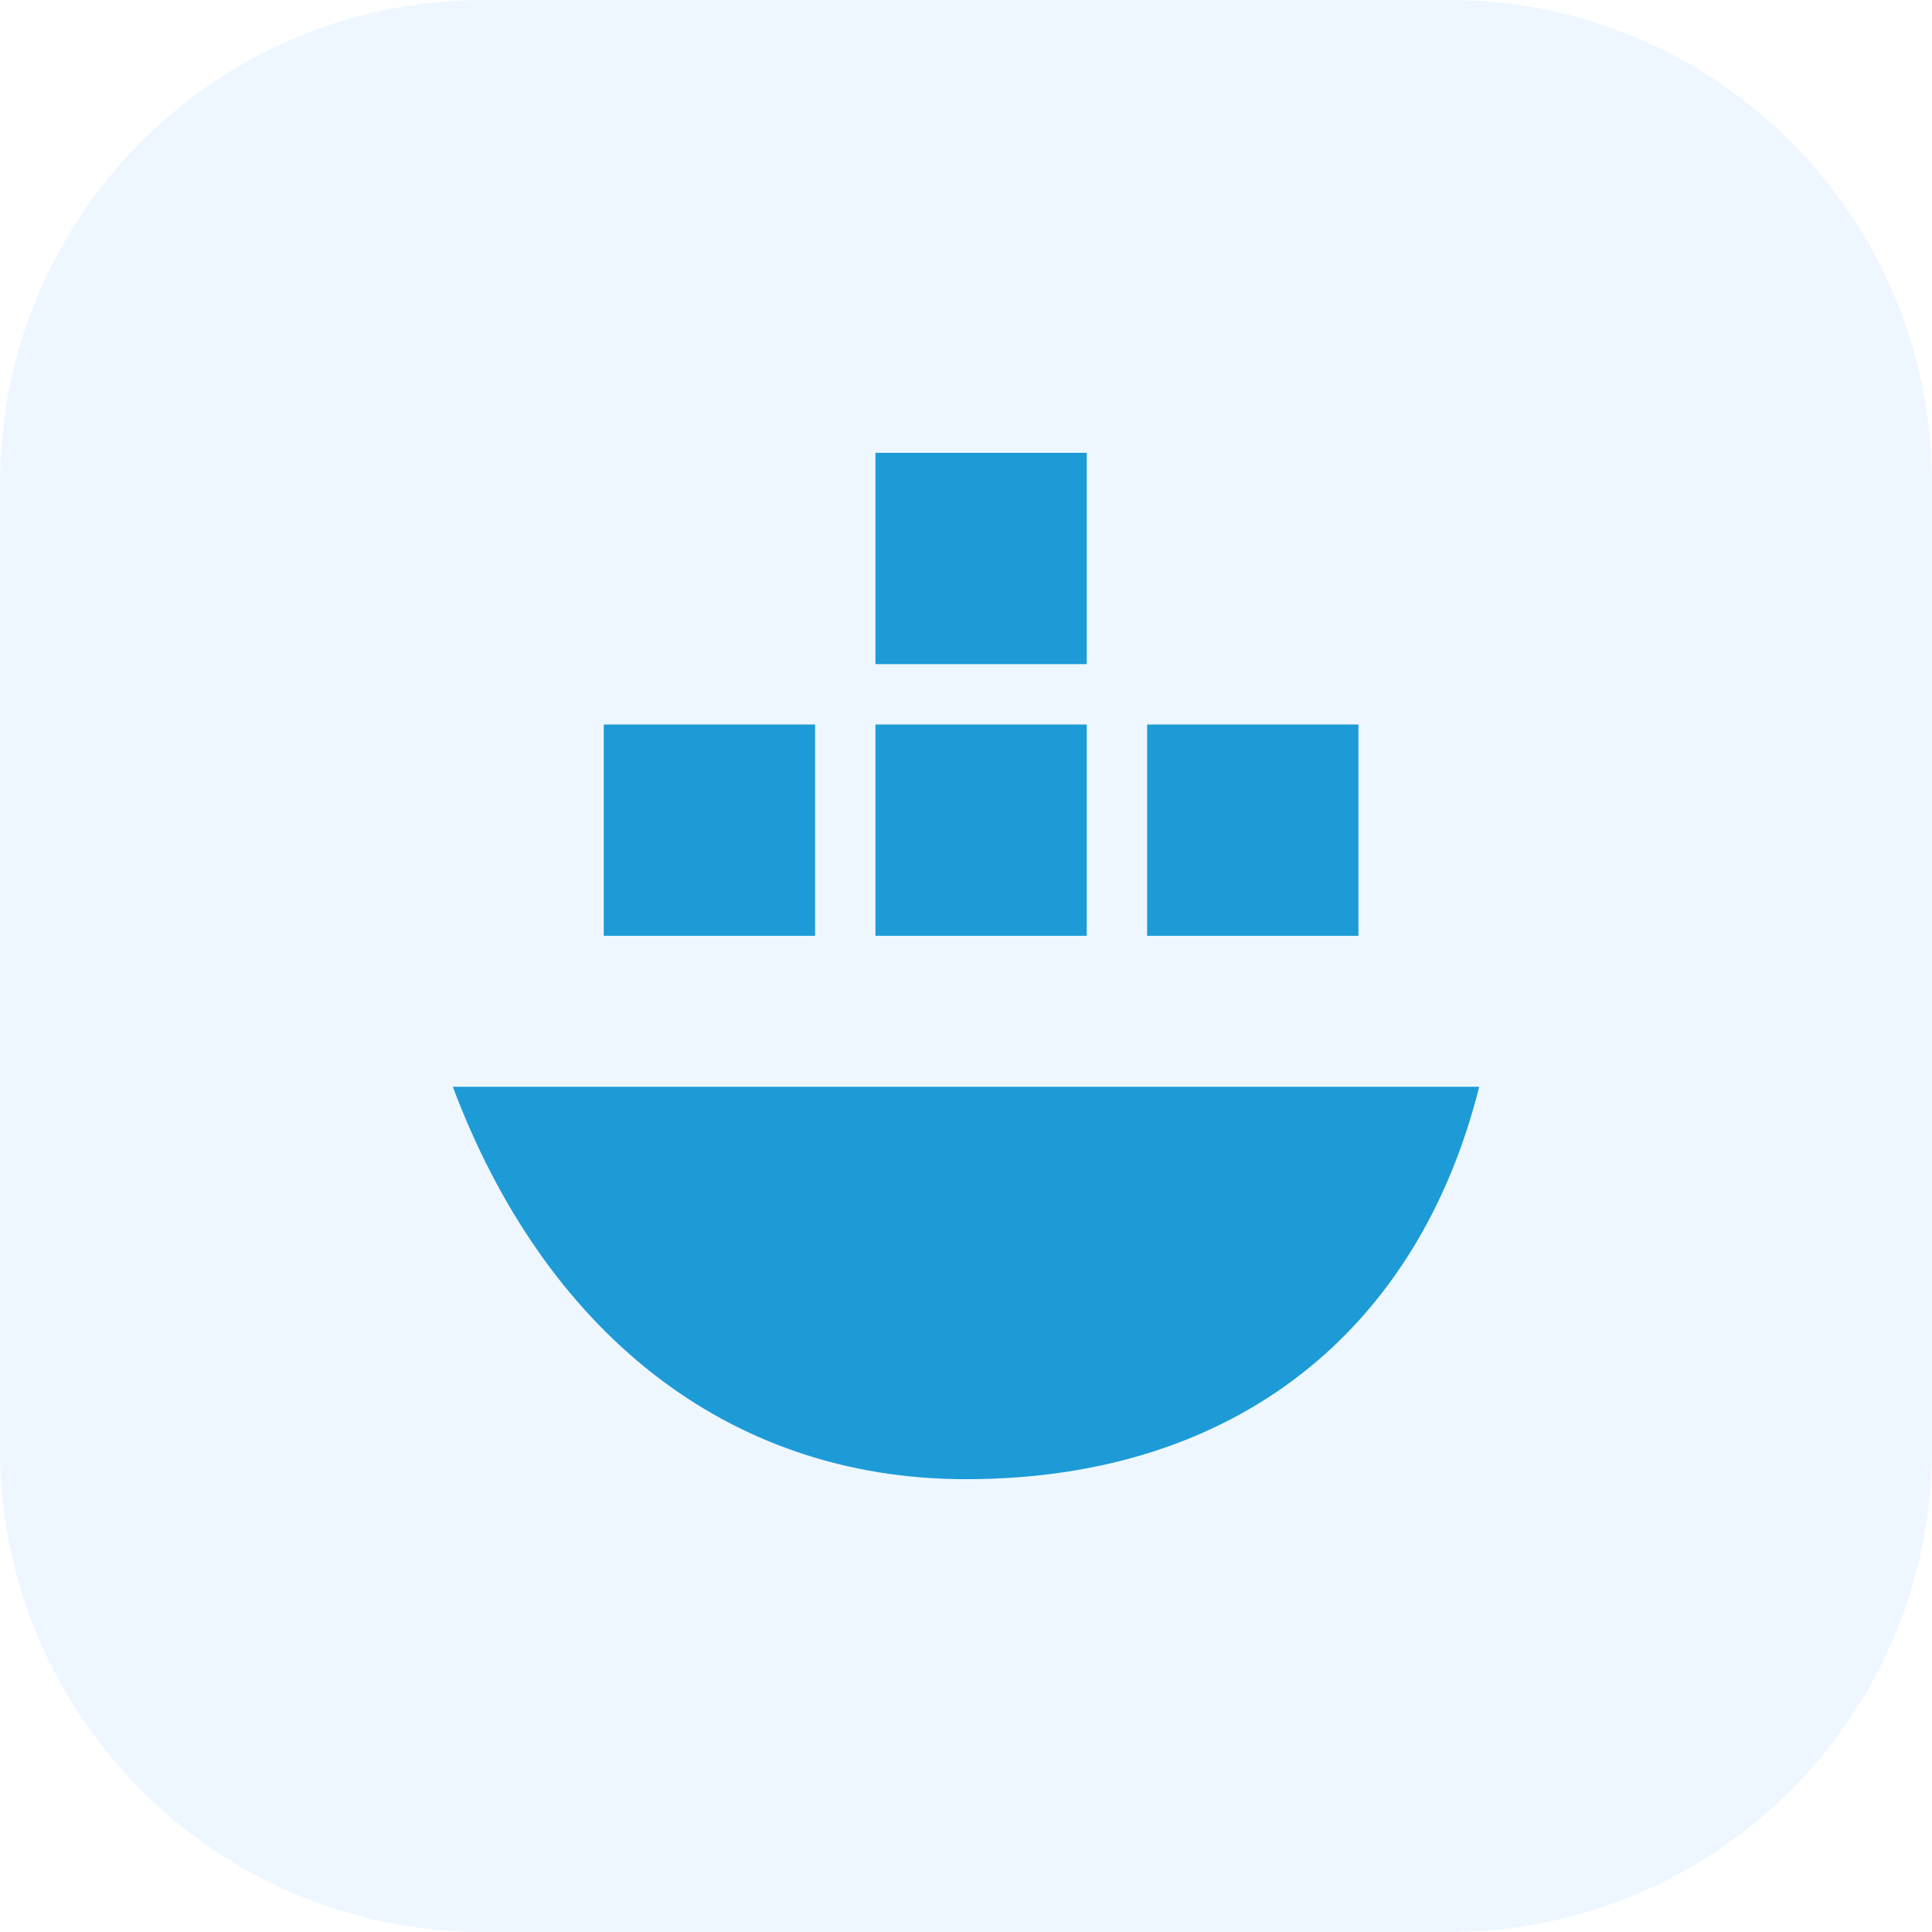
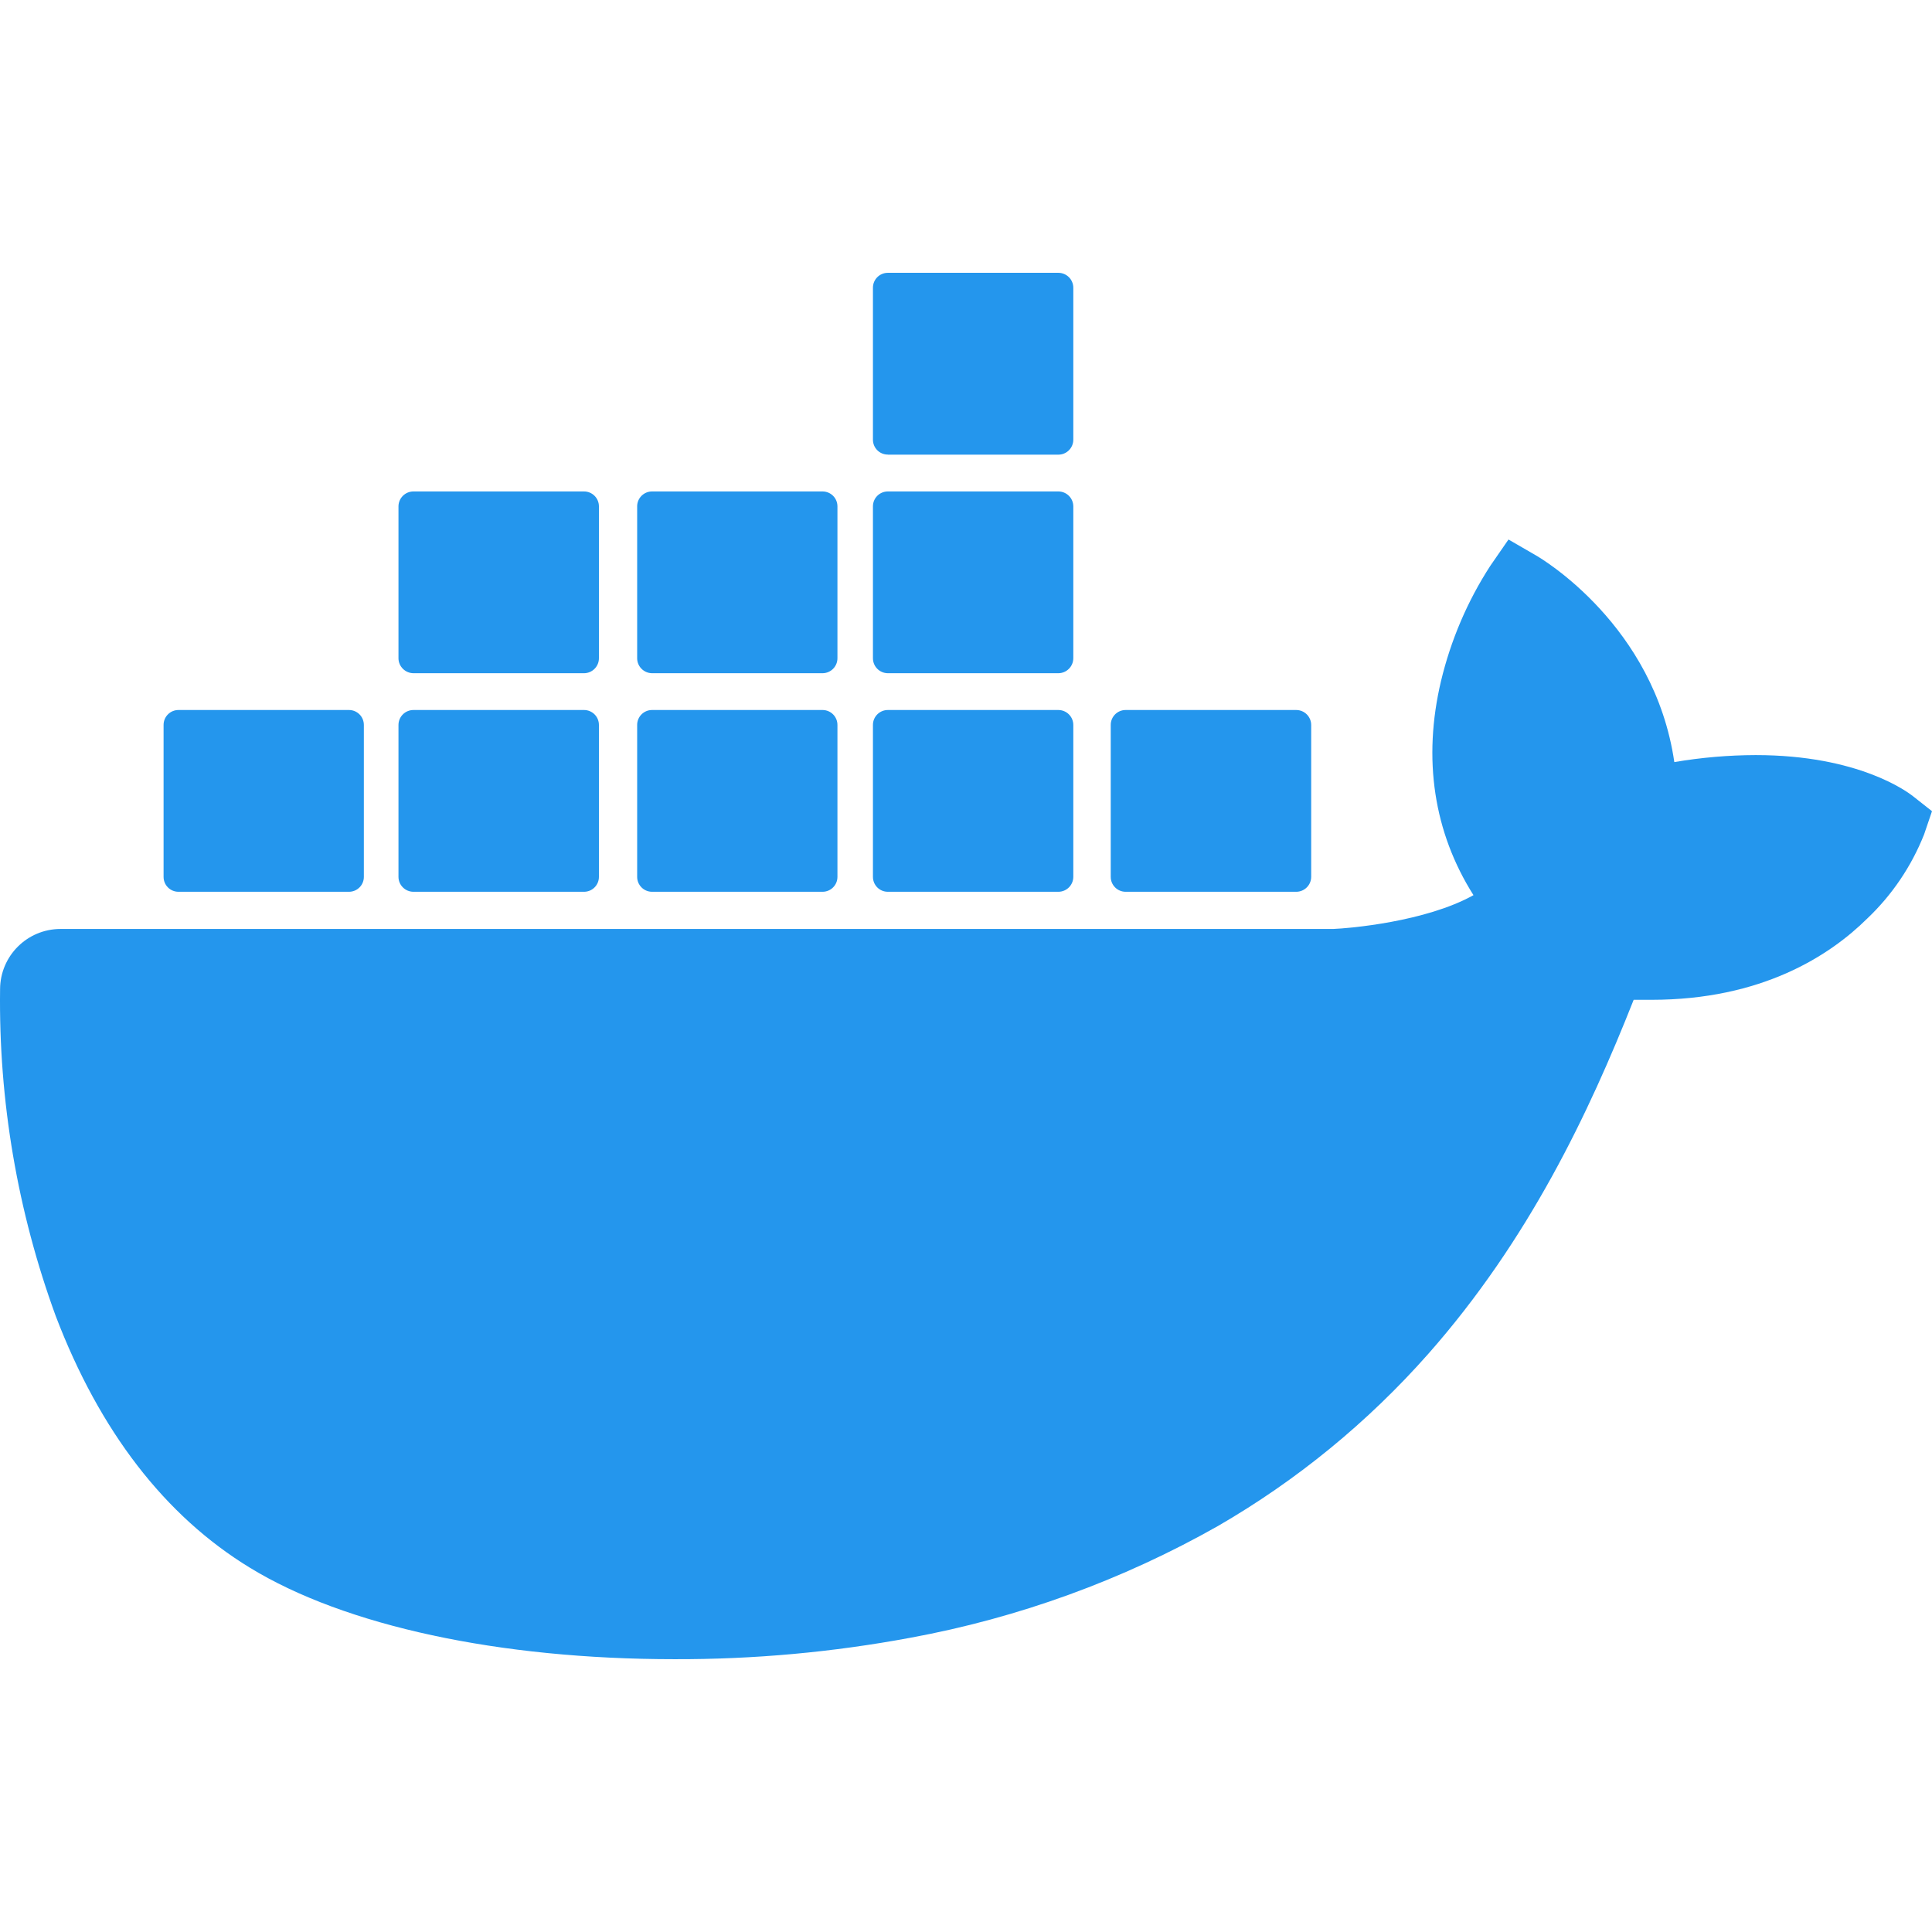
- <svg xmlns="http://www.w3.org/2000/svg" viewBox="0 0 64 64">
-   <rect width="64" height="64" rx="16" fill="#eef7ff" />
-   <path d="M15 36h34c-2 8-8 13-17 13-8 0-14-5-17-13Z" fill="#1d9bd7" />
-   <path d="M20 24h7v7h-7zm9 0h7v7h-7zm9 0h7v7h-7zM29 15h7v7h-7z" fill="#1d9bd7" />
+ <svg xmlns="http://www.w3.org/2000/svg" fill="#2496ED" role="img" viewBox="0 0 24 24">
+   <path d="M13.983 11.078h2.119a.186.186 0 00.186-.185V9.006a.186.186 0 00-.186-.186h-2.119a.185.185 0 00-.185.185v1.888c0 .102.083.185.185.185m-2.954-5.43h2.118a.186.186 0 00.186-.186V3.574a.186.186 0 00-.186-.185h-2.118a.185.185 0 00-.185.185v1.888c0 .102.082.185.185.185m0 2.716h2.118a.187.187 0 00.186-.186V6.29a.186.186 0 00-.186-.185h-2.118a.185.185 0 00-.185.185v1.887c0 .102.082.185.185.186m-2.93 0h2.12a.186.186 0 00.184-.186V6.29a.185.185 0 00-.185-.185H8.1a.185.185 0 00-.185.185v1.887c0 .102.083.185.185.186m-2.964 0h2.119a.186.186 0 00.185-.186V6.29a.185.185 0 00-.185-.185H5.136a.186.186 0 00-.186.185v1.887c0 .102.084.185.186.186m5.893 2.715h2.118a.186.186 0 00.186-.185V9.006a.186.186 0 00-.186-.186h-2.118a.185.185 0 00-.185.185v1.888c0 .102.082.185.185.185m-2.93 0h2.12a.185.185 0 00.184-.185V9.006a.185.185 0 00-.184-.186h-2.12a.185.185 0 00-.184.185v1.888c0 .102.083.185.185.185m-2.964 0h2.119a.185.185 0 00.185-.185V9.006a.185.185 0 00-.184-.186h-2.12a.186.186 0 00-.186.186v1.887c0 .102.084.185.186.185m-2.92 0h2.12a.185.185 0 00.184-.185V9.006a.185.185 0 00-.184-.186h-2.12a.185.185 0 00-.184.185v1.888c0 .102.082.185.185.185M23.763 9.89c-.065-.051-.672-.51-1.954-.51-.338.001-.676.03-1.01.087-.248-1.7-1.653-2.53-1.716-2.566l-.344-.199-.226.327c-.284.438-.49.922-.612 1.43-.23.97-.09 1.882.403 2.661-.595.332-1.55.413-1.744.42H.751a.751.751 0 00-.75.748 11.376 11.376 0 00.692 4.062c.545 1.428 1.355 2.48 2.41 3.124 1.18.723 3.1 1.137 5.275 1.137.983.003 1.963-.086 2.93-.266a12.248 12.248 0 003.823-1.389c.98-.567 1.86-1.288 2.61-2.136 1.252-1.418 1.998-2.997 2.553-4.4h.221c1.372 0 2.215-.549 2.68-1.009.309-.293.55-.65.707-1.046l.098-.288Z" />
</svg>
